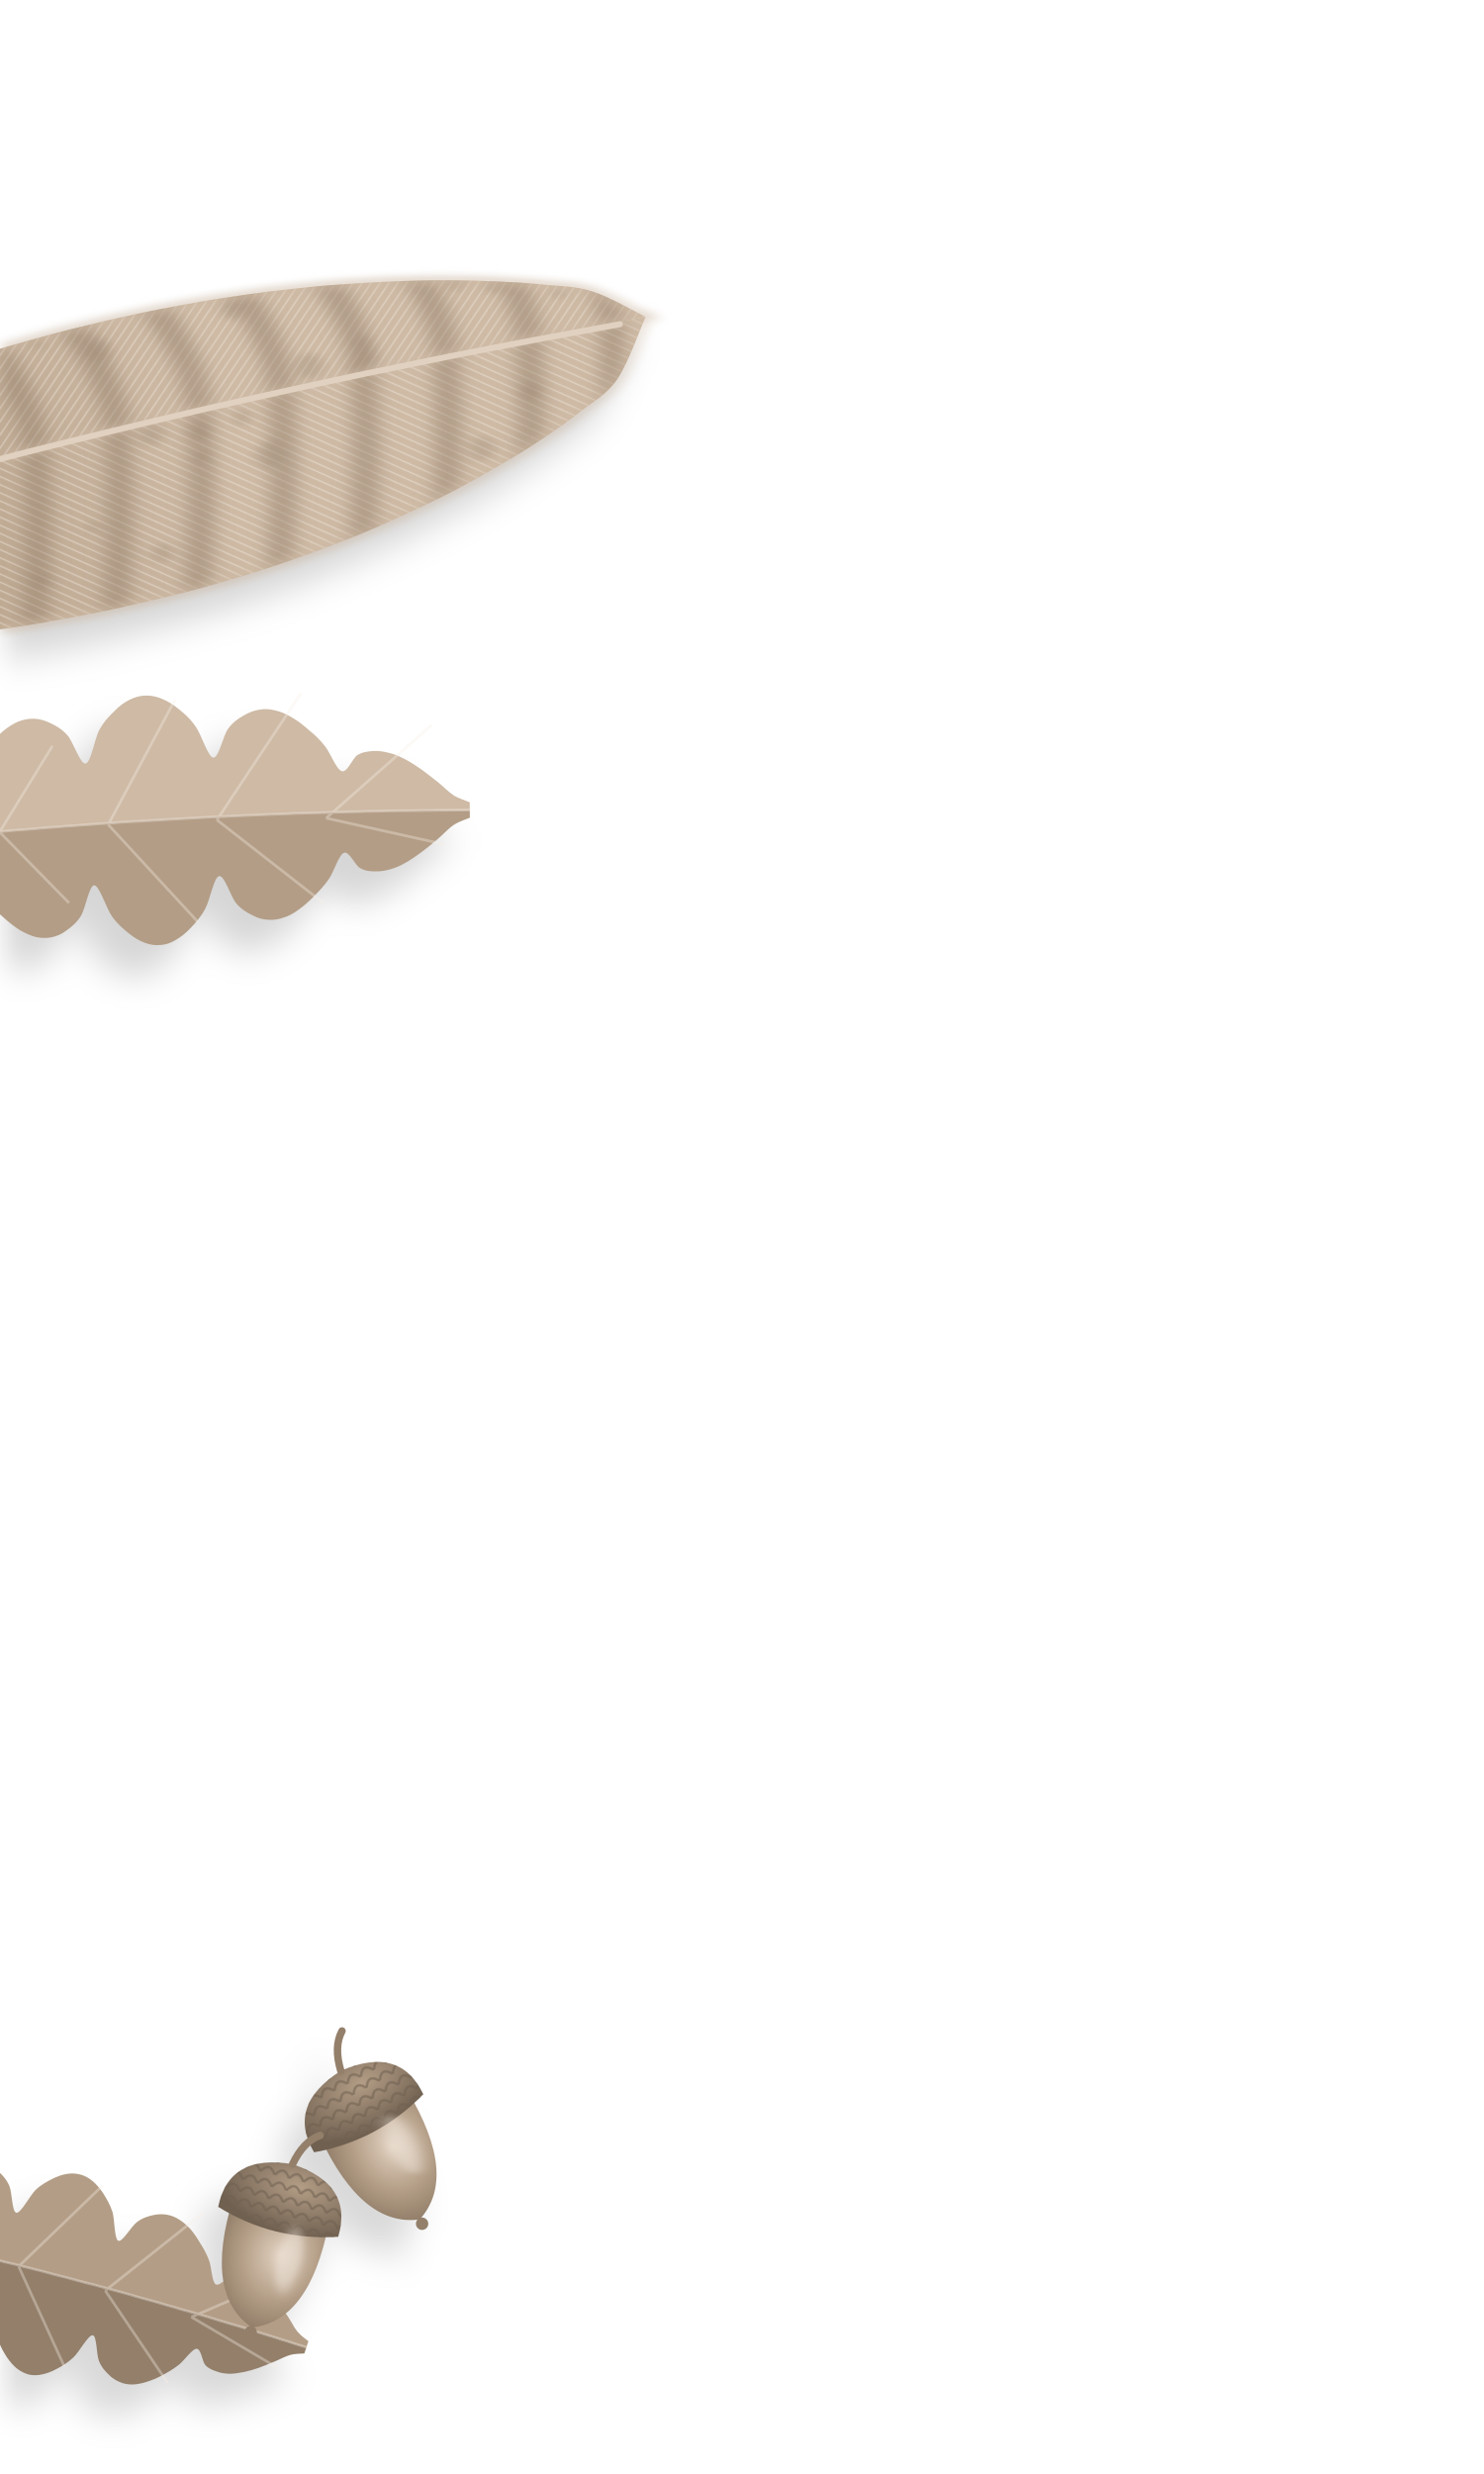
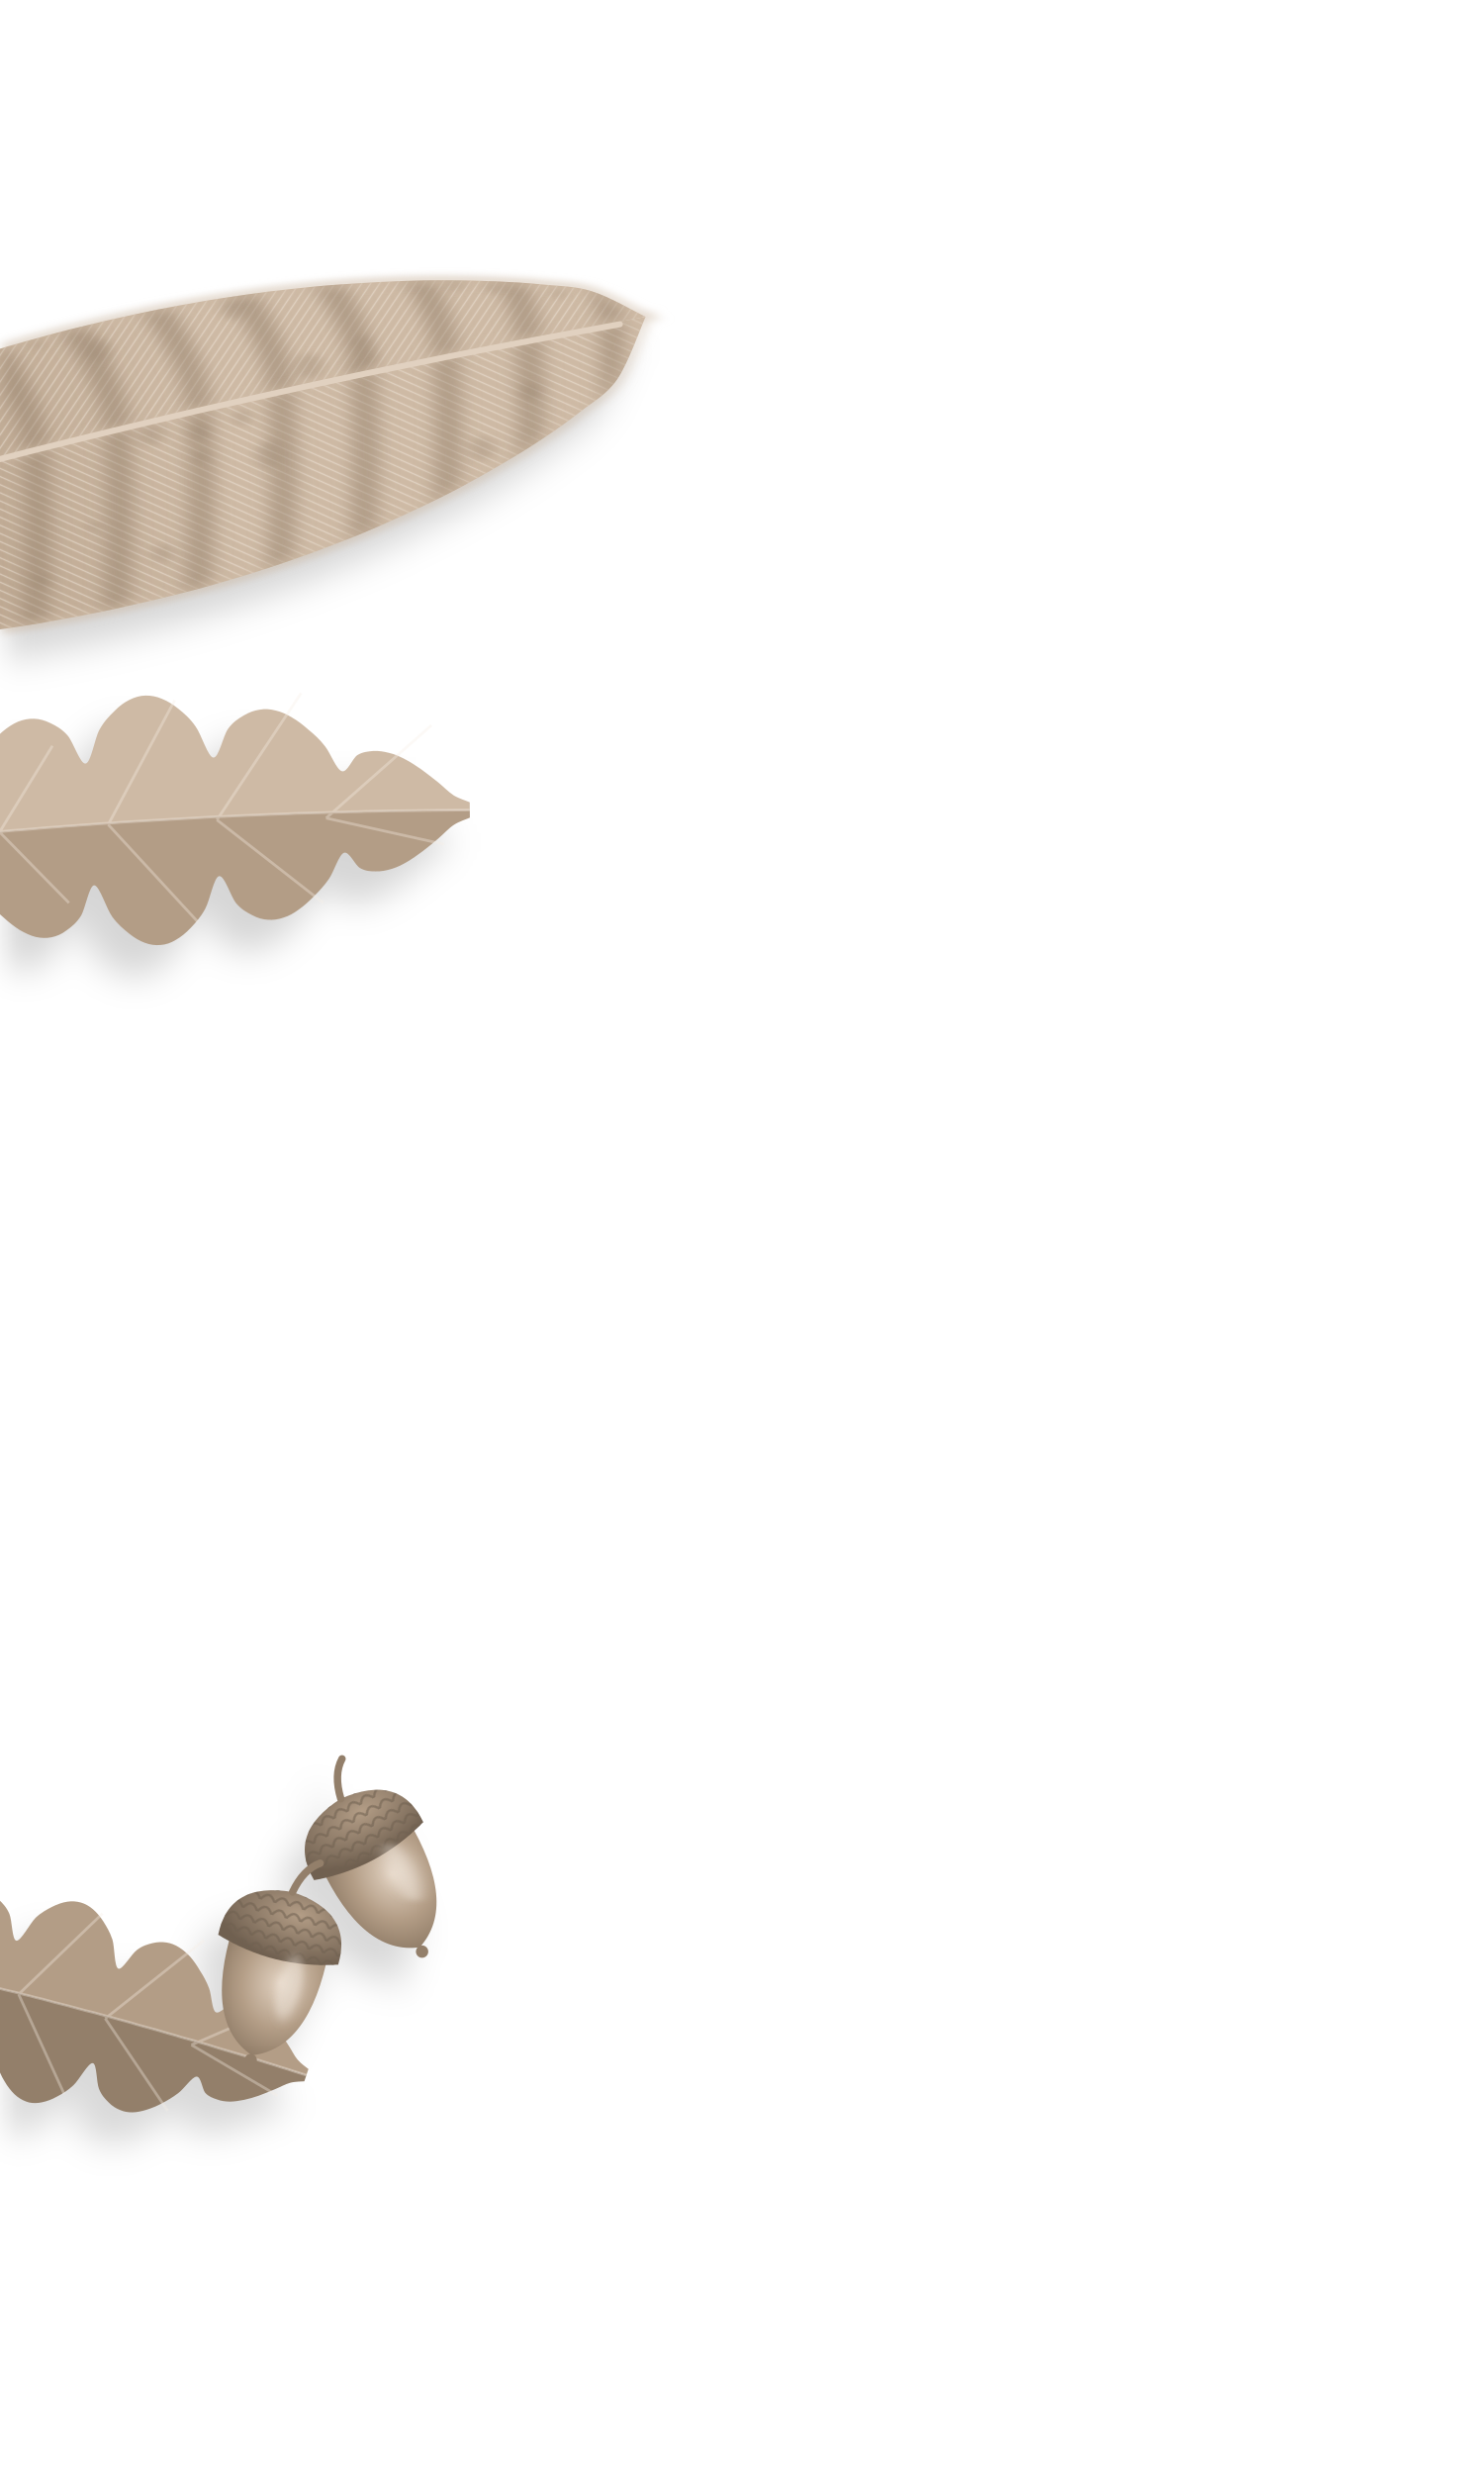
<svg xmlns="http://www.w3.org/2000/svg" viewBox="0 0 600 1000">
  <style>svg{background:#ece3d8}.f-hi{fill:#f7efe6}.f-1{fill:#e1d1c0}.f-2{fill:#cebaa5}.f-3{fill:#b39d86}.f-4{fill:#937f6a}.f-5{fill:#706050}.f-eye{fill:#7a5232}.k-hi{stroke:#f7efe6}.k-1{stroke:#e1d1c0}.k-2{stroke:#cebaa5}.k-3{stroke:#b39d86}.k-4{stroke:#937f6a}.k-5{stroke:#706050}.k-eye{stroke:#7a5232}.s-hi{stop-color:#f7efe6}.s-1{stop-color:#e1d1c0}.s-2{stop-color:#cebaa5}.s-3{stop-color:#b39d86}.s-4{stop-color:#937f6a}.s-5{stop-color:#706050}.s-eye{stop-color:#7a5232}</style>
  <defs>
    <clipPath id="brown-2-vane">
      <path d="M0 -34.2C3 -34.5 12 -35.6 18 -36.2C24 -36.9 30 -37.5 36 -38C42 -38.5 48 -39 54 -39.4C60 -39.9 66 -40.2 72 -40.5C78 -40.8 84 -41.1 90 -41.2C96 -41.4 102 -41.5 108 -41.6C114 -41.6 120 -41.6 126 -41.5C132 -41.4 138 -41.2 144 -40.9C150 -40.7 156 -40.3 162 -39.9C168 -39.5 174 -39 180 -38.4C186 -37.8 192 -37.2 198 -36.4C204 -35.6 210 -34.8 216 -33.9C222 -32.9 228 -31.9 234 -30.8C240 -29.7 246 -28.4 252 -27.1C258 -25.8 264 -24.4 270 -22.9C276 -21.4 282 -19.8 288 -18C294 -16.3 300 -14.4 306 -12.4C312 -10.4 318 -8.3 324 -5.9C330 -3.5 336 -1.9 342 2.1C348 6 357 15.3 360 18L360 18C357 17.7 348 16.8 342 16.2C336 15.7 330 15.1 324 14.6C318 14 312 13.5 306 13C300 12.5 294 12 288 11.5C282 11 276 10.6 270 10.1C264 9.7 258 9.2 252 8.8C246 8.4 240 8 234 7.6C228 7.2 222 6.8 216 6.5C210 6.1 204 5.8 198 5.4C192 5.1 186 4.8 180 4.5C174 4.2 168 3.9 162 3.6C156 3.4 150 3.1 144 2.9C138 2.6 132 2.4 126 2.2C120 2 114 1.8 108 1.6C102 1.4 96 1.3 90 1.1C84 1 78 0.8 72 0.7C66 0.6 60 0.5 54 0.4C48 0.3 42 0.2 36 0.2C30 0.1 24 0.1 18 0C12 0 3 0 0 0ZM0 55.1C3 55.7 12 57.4 18 58.6C24 59.7 30 60.7 36 61.8C42 62.8 48 63.8 54 64.7C60 65.6 66 66.4 72 67.2C78 68 84 68.8 90 69.5C96 70.1 102 70.7 108 71.3C114 71.8 120 72.3 126 72.6C132 73 138 73.3 144 73.5C150 73.7 156 73.9 162 73.9C168 73.9 174 73.9 180 73.7C186 73.5 192 73.3 198 72.9C204 72.6 210 72.1 216 71.5C222 71 228 70.3 234 69.5C240 68.7 246 67.8 252 66.8C258 65.8 264 64.7 270 63.4C276 62.1 282 60.7 288 59.1C294 57.6 300 55.9 306 54C312 52.1 318 50.1 324 47.6C330 45.1 336 44 342 39.1C348 34.2 357 21.5 360 18L360 18C357 17.7 348 16.8 342 16.2C336 15.7 330 15.1 324 14.6C318 14 312 13.5 306 13C300 12.5 294 12 288 11.5C282 11 276 10.6 270 10.1C264 9.7 258 9.2 252 8.8C246 8.4 240 8 234 7.6C228 7.2 222 6.8 216 6.5C210 6.1 204 5.8 198 5.4C192 5.1 186 4.8 180 4.5C174 4.2 168 3.9 162 3.6C156 3.4 150 3.1 144 2.9C138 2.6 132 2.4 126 2.2C120 2 114 1.8 108 1.6C102 1.4 96 1.3 90 1.1C84 1 78 0.8 72 0.7C66 0.6 60 0.5 54 0.4C48 0.3 42 0.2 36 0.2C30 0.1 24 0.1 18 0C12 0 3 0 0 0Z" />
    </clipPath>
    <linearGradient id="brown-2-fb" x1="0" y1="0" x2="1" y2="0">
      <stop offset="0" class="s-3" />
      <stop offset="0.5" class="s-2" />
      <stop offset="1" class="s-2" />
    </linearGradient>
    <pattern id="brown-2-ft" width="3" height="40" patternUnits="userSpaceOnUse" patternTransform="rotate(50)">
      <path d="M1.5 0V40" class="k-hi" stroke-width="0.6" opacity=".4" />
    </pattern>
    <pattern id="brown-2-fb2" width="3" height="40" patternUnits="userSpaceOnUse" patternTransform="rotate(-50)">
      <path d="M1.5 0V40" class="k-hi" stroke-width="0.6" opacity=".4" />
    </pattern>
    <filter id="brown-2-soft3" x="-50%" y="-50%" width="200%" height="200%">
      <feGaussianBlur stdDeviation="3" />
    </filter>
    <filter id="brown-2-soft2" x="-50%" y="-50%" width="200%" height="200%">
      <feGaussianBlur stdDeviation="2" />
    </filter>
    <g id="brown-2-i1">
      <g transform="translate(-90 210) rotate(-16)">
        <path d="M0 -34.2C3 -34.5 12 -35.6 18 -36.2C24 -36.9 30 -37.5 36 -38C42 -38.5 48 -39 54 -39.4C60 -39.9 66 -40.2 72 -40.5C78 -40.8 84 -41.1 90 -41.2C96 -41.4 102 -41.5 108 -41.6C114 -41.6 120 -41.6 126 -41.5C132 -41.4 138 -41.2 144 -40.9C150 -40.7 156 -40.3 162 -39.9C168 -39.5 174 -39 180 -38.4C186 -37.8 192 -37.2 198 -36.4C204 -35.6 210 -34.8 216 -33.9C222 -32.9 228 -31.9 234 -30.8C240 -29.7 246 -28.4 252 -27.1C258 -25.8 264 -24.4 270 -22.9C276 -21.4 282 -19.8 288 -18C294 -16.3 300 -14.4 306 -12.4C312 -10.4 318 -8.3 324 -5.9C330 -3.5 336 -1.9 342 2.1C348 6 357 15.3 360 18L360 18C357 17.7 348 16.8 342 16.2C336 15.7 330 15.1 324 14.6C318 14 312 13.5 306 13C300 12.5 294 12 288 11.5C282 11 276 10.6 270 10.1C264 9.7 258 9.2 252 8.8C246 8.4 240 8 234 7.6C228 7.2 222 6.8 216 6.5C210 6.1 204 5.8 198 5.4C192 5.1 186 4.8 180 4.5C174 4.2 168 3.9 162 3.6C156 3.4 150 3.1 144 2.9C138 2.6 132 2.4 126 2.2C120 2 114 1.8 108 1.6C102 1.4 96 1.3 90 1.1C84 1 78 0.8 72 0.7C66 0.6 60 0.5 54 0.4C48 0.3 42 0.2 36 0.2C30 0.1 24 0.1 18 0C12 0 3 0 0 0Z" fill="url(#brown-2-fb)" />
        <path d="M0 55.1C3 55.7 12 57.4 18 58.6C24 59.7 30 60.7 36 61.8C42 62.8 48 63.8 54 64.7C60 65.6 66 66.4 72 67.2C78 68 84 68.8 90 69.5C96 70.1 102 70.7 108 71.3C114 71.8 120 72.3 126 72.6C132 73 138 73.3 144 73.5C150 73.7 156 73.9 162 73.9C168 73.9 174 73.9 180 73.7C186 73.5 192 73.3 198 72.9C204 72.6 210 72.1 216 71.5C222 71 228 70.3 234 69.5C240 68.7 246 67.8 252 66.8C258 65.8 264 64.7 270 63.4C276 62.1 282 60.7 288 59.1C294 57.6 300 55.9 306 54C312 52.1 318 50.1 324 47.6C330 45.1 336 44 342 39.1C348 34.2 357 21.5 360 18L360 18C357 17.7 348 16.8 342 16.2C336 15.7 330 15.1 324 14.6C318 14 312 13.5 306 13C300 12.5 294 12 288 11.5C282 11 276 10.6 270 10.1C264 9.7 258 9.2 252 8.8C246 8.4 240 8 234 7.6C228 7.2 222 6.8 216 6.5C210 6.1 204 5.8 198 5.4C192 5.1 186 4.8 180 4.5C174 4.2 168 3.9 162 3.6C156 3.4 150 3.1 144 2.9C138 2.6 132 2.4 126 2.2C120 2 114 1.8 108 1.6C102 1.4 96 1.3 90 1.1C84 1 78 0.8 72 0.7C66 0.6 60 0.5 54 0.4C48 0.3 42 0.2 36 0.2C30 0.1 24 0.1 18 0C12 0 3 0 0 0Z" fill="url(#brown-2-fb)" />
        <path d="M0 -34.2C3 -34.5 12 -35.6 18 -36.2C24 -36.9 30 -37.5 36 -38C42 -38.5 48 -39 54 -39.4C60 -39.9 66 -40.2 72 -40.5C78 -40.8 84 -41.1 90 -41.2C96 -41.4 102 -41.5 108 -41.6C114 -41.6 120 -41.6 126 -41.5C132 -41.4 138 -41.2 144 -40.9C150 -40.7 156 -40.3 162 -39.9C168 -39.5 174 -39 180 -38.4C186 -37.8 192 -37.2 198 -36.4C204 -35.6 210 -34.8 216 -33.9C222 -32.9 228 -31.9 234 -30.8C240 -29.7 246 -28.4 252 -27.1C258 -25.8 264 -24.4 270 -22.9C276 -21.4 282 -19.8 288 -18C294 -16.3 300 -14.4 306 -12.4C312 -10.4 318 -8.3 324 -5.9C330 -3.5 336 -1.9 342 2.1C348 6 357 15.3 360 18L360 18C357 17.7 348 16.8 342 16.2C336 15.7 330 15.1 324 14.6C318 14 312 13.5 306 13C300 12.5 294 12 288 11.5C282 11 276 10.6 270 10.1C264 9.7 258 9.2 252 8.8C246 8.4 240 8 234 7.6C228 7.2 222 6.8 216 6.5C210 6.1 204 5.8 198 5.4C192 5.1 186 4.8 180 4.5C174 4.2 168 3.9 162 3.6C156 3.4 150 3.1 144 2.9C138 2.6 132 2.4 126 2.2C120 2 114 1.8 108 1.6C102 1.4 96 1.3 90 1.1C84 1 78 0.8 72 0.7C66 0.6 60 0.5 54 0.4C48 0.3 42 0.2 36 0.2C30 0.1 24 0.1 18 0C12 0 3 0 0 0Z" fill="url(#brown-2-ft)" />
        <path d="M0 55.1C3 55.7 12 57.4 18 58.6C24 59.7 30 60.7 36 61.8C42 62.8 48 63.8 54 64.7C60 65.6 66 66.4 72 67.2C78 68 84 68.8 90 69.5C96 70.1 102 70.7 108 71.3C114 71.8 120 72.3 126 72.6C132 73 138 73.3 144 73.5C150 73.7 156 73.9 162 73.9C168 73.9 174 73.9 180 73.7C186 73.5 192 73.3 198 72.9C204 72.6 210 72.1 216 71.5C222 71 228 70.3 234 69.5C240 68.7 246 67.8 252 66.8C258 65.8 264 64.7 270 63.4C276 62.1 282 60.7 288 59.1C294 57.6 300 55.9 306 54C312 52.1 318 50.1 324 47.6C330 45.1 336 44 342 39.1C348 34.2 357 21.5 360 18L360 18C357 17.7 348 16.8 342 16.2C336 15.7 330 15.1 324 14.6C318 14 312 13.5 306 13C300 12.5 294 12 288 11.5C282 11 276 10.6 270 10.1C264 9.7 258 9.2 252 8.8C246 8.4 240 8 234 7.6C228 7.2 222 6.8 216 6.5C210 6.1 204 5.8 198 5.4C192 5.1 186 4.8 180 4.5C174 4.2 168 3.9 162 3.6C156 3.4 150 3.1 144 2.9C138 2.6 132 2.4 126 2.2C120 2 114 1.8 108 1.6C102 1.4 96 1.3 90 1.1C84 1 78 0.8 72 0.7C66 0.6 60 0.5 54 0.4C48 0.3 42 0.2 36 0.2C30 0.1 24 0.1 18 0C12 0 3 0 0 0Z" fill="url(#brown-2-fb2)" />
        <g clip-path="url(#brown-2-vane)">
          <path d="M20 -73.8Q46 -29.4 40 0.2T18 74.2M54 -73.2Q80 -28.8 74 0.8T52 74.8M88 -72.4Q114 -28 108 1.6T86 75.6M122 -71.2Q148 -26.8 142 2.8T120 76.8M156 -69.7Q182 -25.3 176 4.3T154 78.3M190 -67.9Q216 -23.5 210 6.1T188 80.1M224 -65.7Q250 -21.3 244 8.3T222 82.3M258 -63.3Q284 -18.9 278 10.7T256 84.7M292 -60.5Q318 -16.1 312 13.5T290 87.5M326 -57.4Q352 -13 346 16.6T324 90.6" class="k-4" fill="none" stroke-width="11" opacity=".5" filter="url(#brown-2-soft3)" />
          <g class="f-4" opacity=".3" filter="url(#brown-2-soft2)">
            <circle cx="248" cy="-4" r="2.3" />
            <circle cx="70" cy="26" r="2.9" />
            <circle cx="174" cy="13" r="3.7" />
            <circle cx="64" cy="64" r="3.6" />
            <circle cx="304" cy="-11" r="3.1" />
            <circle cx="242" cy="7" r="3.4" />
            <circle cx="96" cy="53" r="3.1" />
            <circle cx="329" cy="-1" r="2.5" />
            <circle cx="24" cy="-12" r="2.7" />
            <circle cx="230" cy="73" r="5" />
            <circle cx="68" cy="63" r="5.3" />
            <circle cx="78" cy="-10" r="3.2" />
            <circle cx="192" cy="12" r="3.5" />
            <circle cx="68" cy="67" r="3.6" />
            <circle cx="198" cy="30" r="5.3" />
            <circle cx="77" cy="50" r="2.6" />
            <circle cx="307" cy="34" r="3.8" />
            <circle cx="122" cy="38" r="2.3" />
            <circle cx="98" cy="-26" r="2.2" />
            <circle cx="59" cy="-1" r="6" />
            <circle cx="64" cy="32" r="2.2" />
            <circle cx="155" cy="8" r="5.2" />
            <circle cx="80" cy="-24" r="4.4" />
            <circle cx="41" cy="57" r="4.5" />
            <circle cx="247" cy="2" r="4" />
            <circle cx="311" cy="-31" r="2.6" />
            <circle cx="120" cy="-40" r="2.7" />
            <circle cx="290" cy="-18" r="4.9" />
            <circle cx="20" cy="5" r="4.8" />
            <circle cx="46" cy="66" r="2.6" />
            <circle cx="200" cy="-31" r="4.2" />
            <circle cx="247" cy="-3" r="3.4" />
            <circle cx="43" cy="-26" r="3.8" />
            <circle cx="224" cy="0" r="5.5" />
            <circle cx="201" cy="26" r="2.3" />
            <circle cx="58" cy="51" r="5.8" />
            <circle cx="172" cy="23" r="2.7" />
            <circle cx="282" cy="51" r="5" />
            <circle cx="144" cy="-30" r="4.7" />
            <circle cx="146" cy="56" r="3.8" />
          </g>
        </g>
        <path d="M0 -34.2C3 -34.5 12 -35.6 18 -36.2C24 -36.9 30 -37.5 36 -38C42 -38.5 48 -39 54 -39.4C60 -39.9 66 -40.2 72 -40.5C78 -40.8 84 -41.1 90 -41.2C96 -41.4 102 -41.5 108 -41.6C114 -41.6 120 -41.6 126 -41.5C132 -41.4 138 -41.2 144 -40.9C150 -40.7 156 -40.3 162 -39.9C168 -39.5 174 -39 180 -38.4C186 -37.8 192 -37.2 198 -36.4C204 -35.6 210 -34.8 216 -33.9C222 -32.9 228 -31.9 234 -30.8C240 -29.7 246 -28.4 252 -27.1C258 -25.8 264 -24.4 270 -22.9C276 -21.4 282 -19.8 288 -18C294 -16.3 300 -14.4 306 -12.4C312 -10.4 318 -8.3 324 -5.9C330 -3.5 336 -1.9 342 2.1C348 6 357 15.3 360 18L360 18C357 17.7 348 16.8 342 16.2C336 15.7 330 15.1 324 14.6C318 14 312 13.5 306 13C300 12.5 294 12 288 11.5C282 11 276 10.6 270 10.1C264 9.7 258 9.2 252 8.8C246 8.4 240 8 234 7.6C228 7.2 222 6.8 216 6.5C210 6.1 204 5.8 198 5.4C192 5.1 186 4.8 180 4.5C174 4.2 168 3.9 162 3.6C156 3.4 150 3.1 144 2.9C138 2.6 132 2.4 126 2.2C120 2 114 1.8 108 1.6C102 1.4 96 1.3 90 1.1C84 1 78 0.8 72 0.7C66 0.6 60 0.5 54 0.4C48 0.3 42 0.2 36 0.2C30 0.1 24 0.1 18 0C12 0 3 0 0 0ZM0 55.1C3 55.7 12 57.4 18 58.6C24 59.7 30 60.7 36 61.8C42 62.8 48 63.8 54 64.7C60 65.6 66 66.4 72 67.2C78 68 84 68.8 90 69.5C96 70.1 102 70.7 108 71.3C114 71.8 120 72.3 126 72.6C132 73 138 73.3 144 73.5C150 73.7 156 73.9 162 73.9C168 73.9 174 73.9 180 73.7C186 73.5 192 73.3 198 72.9C204 72.6 210 72.1 216 71.5C222 71 228 70.3 234 69.5C240 68.7 246 67.8 252 66.8C258 65.8 264 64.7 270 63.4C276 62.1 282 60.7 288 59.1C294 57.6 300 55.9 306 54C312 52.1 318 50.1 324 47.6C330 45.1 336 44 342 39.1C348 34.2 357 21.5 360 18L360 18C357 17.7 348 16.8 342 16.2C336 15.7 330 15.1 324 14.6C318 14 312 13.5 306 13C300 12.5 294 12 288 11.5C282 11 276 10.6 270 10.1C264 9.7 258 9.2 252 8.8C246 8.4 240 8 234 7.6C228 7.2 222 6.8 216 6.5C210 6.1 204 5.8 198 5.4C192 5.1 186 4.8 180 4.5C174 4.2 168 3.9 162 3.6C156 3.4 150 3.1 144 2.9C138 2.6 132 2.4 126 2.2C120 2 114 1.8 108 1.6C102 1.4 96 1.3 90 1.1C84 1 78 0.8 72 0.7C66 0.6 60 0.5 54 0.4C48 0.3 42 0.2 36 0.2C30 0.1 24 0.1 18 0C12 0 3 0 0 0Z" class="k-2" fill="none" stroke-width="4" opacity=".5" filter="url(#brown-2-soft2)" />
        <path d="M0 0C5.8 0 23.3 0.1 34.9 0.2C46.6 0.3 58.2 0.5 69.8 0.7C81.5 1 93.1 1.3 104.8 1.6C116.4 2 128 2.4 139.7 2.9C151.3 3.4 163 3.9 174.6 4.5C186.2 5.1 197.9 5.8 209.5 6.5C221.2 7.2 232.8 8 244.4 8.8C256.1 9.7 267.7 10.6 279.4 11.5C291 12.5 302.6 13.5 314.3 14.6C325.9 15.7 343.4 17.4 349.2 18" class="k-1" fill="none" stroke-width="2.4" stroke-linecap="round" />
      </g>
    </g>
    <filter id="brown-2-sh0.16-7" x="-30%" y="-30%" width="160%" height="160%">
      <feColorMatrix values="0 0 0 0 0 0 0 0 0 0 0 0 0 0 0 0 0 0 0.16 0" />
      <feGaussianBlur stdDeviation="7" />
    </filter>
    <g id="brown-2-i2">
      <g transform="translate(-40 340) rotate(-6)">
        <path d="M0 0C1.1 -2.4 4.3 -11.4 6.4 -14.7C8.6 -18 10.7 -18.7 12.9 -19.7C15 -20.7 17.2 -21.3 19.3 -20.6C21.5 -20 23.6 -14.8 25.7 -15.8C27.9 -16.8 30.1 -23.5 32.3 -26.6C34.5 -29.7 36.7 -32 38.9 -34.2C41.1 -36.4 43.3 -38.3 45.5 -39.8C47.7 -41.3 49.9 -42.4 52.1 -43.1C54.3 -43.7 56.4 -43.9 58.6 -43.6C60.8 -43.3 62.9 -42.5 65.1 -41.1C67.2 -39.8 69.3 -38.4 71.4 -35.5C73.5 -32.5 75.3 -23.2 77.5 -23.4C79.7 -23.5 82.1 -32.9 84.4 -36.3C86.7 -39.6 88.9 -41.4 91.2 -43.2C93.4 -45.1 95.7 -46.4 97.9 -47.2C100.1 -48 102.3 -48.4 104.5 -48.2C106.6 -48 108.8 -47.4 110.9 -46.2C113 -45.1 115.1 -43.5 117.2 -41.4C119.3 -39.3 121.4 -37.1 123.3 -33.6C125.3 -30.1 127 -20.7 129.1 -20.4C131.3 -20 133.9 -28.7 136.2 -31.3C138.5 -33.9 140.8 -35 143 -36C145.3 -37.1 147.5 -37.6 149.7 -37.7C151.8 -37.9 154 -37.5 156.1 -36.7C158.2 -36 160.3 -34.8 162.4 -33.2C164.5 -31.7 166.5 -29.8 168.5 -27.6C170.6 -25.5 172.6 -23.3 174.5 -20.2C176.4 -17.2 178.1 -10.3 180.2 -9.5C182.3 -8.6 184.9 -14.1 187.1 -15.3C189.4 -16.4 191.5 -16.3 193.7 -16.3C195.8 -16.2 198 -15.6 200.1 -14.8C202.2 -14.1 204.2 -12.9 206.3 -11.5C208.3 -10.2 210.3 -8.5 212.3 -6.8C214.3 -5 216.3 -3 218.3 -1.1C220.3 0.9 222.2 3.4 224.2 5C226.2 6.5 229.3 7.8 230.3 8.4L230 11.5C228.9 11.4 225.7 11.1 223.6 10.9C221.5 10.7 219.4 10.5 217.2 10.3C215.1 10.1 213 9.9 210.8 9.7C208.7 9.5 206.6 9.3 204.4 9.1C202.3 8.9 200.2 8.7 198.1 8.5C195.9 8.3 193.8 8.2 191.7 8C189.5 7.8 187.4 7.6 185.3 7.5C183.1 7.3 181 7.1 178.9 7C176.8 6.8 174.6 6.6 172.5 6.5C170.4 6.3 168.2 6.2 166.1 6C164 5.8 161.9 5.7 159.7 5.5C157.6 5.4 155.5 5.3 153.3 5.1C151.2 5 149.1 4.8 146.9 4.7C144.8 4.6 142.7 4.4 140.6 4.3C138.4 4.2 136.3 4 134.2 3.9C132 3.8 129.9 3.7 127.8 3.5C125.6 3.4 123.5 3.3 121.4 3.2C119.3 3.1 117.1 3 115 2.9C112.9 2.8 110.7 2.7 108.6 2.6C106.5 2.5 104.4 2.4 102.2 2.3C100.1 2.2 98 2.1 95.8 2C93.7 1.9 91.6 1.8 89.4 1.7C87.3 1.7 85.2 1.6 83.1 1.5C80.9 1.4 78.8 1.3 76.7 1.3C74.5 1.2 72.4 1.1 70.3 1.1C68.1 1 66 0.9 63.9 0.9C61.8 0.8 59.6 0.8 57.5 0.7C55.4 0.7 53.2 0.6 51.1 0.6C49 0.5 46.9 0.5 44.7 0.4C42.6 0.4 40.5 0.4 38.3 0.3C36.2 0.3 34.1 0.3 31.9 0.2C29.8 0.2 27.7 0.2 25.6 0.1C23.4 0.1 21.3 0.1 19.2 0.1C17 0.1 14.9 0 12.8 0C10.6 0 8.5 0 6.4 0C4.3 0 1.1 0 0 0Z" class="f-2" />
        <path d="M0 0C1.1 0 4.3 0 6.4 0C8.5 0 10.6 0 12.8 0C14.9 0 17 0.1 19.2 0.1C21.3 0.1 23.4 0.1 25.6 0.1C27.7 0.2 29.8 0.2 31.9 0.2C34.1 0.3 36.2 0.3 38.3 0.3C40.5 0.4 42.6 0.4 44.7 0.4C46.9 0.5 49 0.5 51.1 0.6C53.2 0.6 55.4 0.7 57.5 0.7C59.6 0.8 61.8 0.8 63.9 0.9C66 0.9 68.1 1 70.3 1.1C72.4 1.1 74.5 1.2 76.7 1.3C78.8 1.3 80.9 1.4 83.1 1.5C85.2 1.6 87.3 1.7 89.4 1.7C91.6 1.8 93.7 1.9 95.8 2C98 2.1 100.1 2.2 102.2 2.3C104.4 2.4 106.5 2.5 108.6 2.6C110.7 2.7 112.9 2.8 115 2.9C117.1 3 119.3 3.1 121.4 3.2C123.5 3.3 125.6 3.4 127.8 3.5C129.9 3.7 132 3.8 134.2 3.9C136.3 4 138.4 4.2 140.6 4.3C142.7 4.4 144.8 4.6 146.9 4.7C149.1 4.8 151.2 5 153.3 5.1C155.5 5.3 157.6 5.4 159.7 5.5C161.9 5.7 164 5.8 166.1 6C168.2 6.2 170.4 6.3 172.5 6.5C174.6 6.6 176.8 6.8 178.9 7C181 7.1 183.1 7.3 185.3 7.5C187.4 7.6 189.5 7.8 191.7 8C193.8 8.2 195.9 8.3 198.1 8.5C200.2 8.7 202.3 8.9 204.4 9.1C206.6 9.3 208.7 9.5 210.8 9.7C213 9.9 215.1 10.1 217.2 10.3C219.4 10.5 221.5 10.7 223.6 10.9C225.7 11.1 228.9 11.4 230 11.5L229.7 14.6C228.6 15 225.3 15.6 223 16.8C220.8 17.9 218.4 20.1 216.2 21.6C213.9 23.2 211.6 24.7 209.3 26.1C207.1 27.4 204.8 28.7 202.6 29.7C200.4 30.7 198.2 31.5 196 31.9C193.9 32.3 191.7 32.5 189.6 32.2C187.5 32 185.5 31.7 183.4 30.2C181.4 28.7 179.8 22.9 177.6 23.4C175.5 23.9 172.8 30.5 170.5 33.2C168.2 35.9 165.9 37.8 163.7 39.6C161.4 41.5 159.2 43.1 157 44.3C154.8 45.6 152.7 46.5 150.5 46.9C148.4 47.4 146.3 47.5 144.2 47.1C142.2 46.8 140.1 46 138.1 44.6C136.1 43.3 134.1 42 132.1 39.1C130.2 36.2 128.6 27.3 126.4 27.5C124.3 27.6 121.7 36.8 119.4 40.1C117.2 43.3 115 45.2 112.8 47.1C110.6 49 108.4 50.4 106.3 51.3C104.2 52.3 102.1 52.8 100 52.7C97.9 52.7 95.8 52.2 93.8 51.2C91.7 50.2 89.7 48.7 87.7 46.7C85.7 44.7 83.7 42.7 81.7 39.3C79.7 35.8 77.9 26.2 75.8 25.9C73.8 25.7 71.3 34.8 69.2 37.6C67 40.4 64.8 41.7 62.7 42.9C60.6 44.2 58.5 44.8 56.4 45C54.3 45.2 52.2 44.9 50.1 44.2C48.1 43.5 46 42.2 43.9 40.7C41.9 39.1 39.8 37.1 37.8 34.8C35.7 32.6 33.6 30.2 31.6 27C29.5 23.9 27.5 17.1 25.4 16.1C23.3 15 21.1 20.2 19 20.8C16.9 21.4 14.8 20.8 12.7 19.7C10.6 18.7 8.5 18 6.3 14.7C4.2 11.4 1.1 2.5 0 0Z" class="f-3" />
        <path d="M0 0C1.1 0 4.3 0 6.4 0C8.5 0 10.6 0 12.8 0C14.9 0 17 0.1 19.2 0.1C21.3 0.1 23.4 0.1 25.6 0.1C27.7 0.2 29.8 0.2 31.9 0.2C34.1 0.3 36.2 0.3 38.3 0.3C40.5 0.4 42.6 0.4 44.7 0.4C46.9 0.5 49 0.5 51.1 0.6C53.2 0.6 55.4 0.7 57.5 0.7C59.6 0.8 61.8 0.8 63.9 0.9C66 0.9 68.1 1 70.3 1.1C72.4 1.1 74.5 1.2 76.7 1.3C78.8 1.3 80.9 1.4 83.1 1.5C85.2 1.6 87.3 1.7 89.4 1.7C91.6 1.8 93.7 1.9 95.8 2C98 2.1 100.1 2.2 102.2 2.3C104.4 2.4 106.5 2.5 108.6 2.6C110.7 2.7 112.9 2.8 115 2.9C117.1 3 119.3 3.1 121.4 3.2C123.5 3.3 125.6 3.4 127.8 3.5C129.9 3.7 132 3.8 134.2 3.9C136.3 4 138.4 4.2 140.6 4.3C142.7 4.4 144.8 4.6 146.9 4.7C149.1 4.8 151.2 5 153.3 5.1C155.5 5.3 157.6 5.4 159.7 5.5C161.9 5.7 164 5.8 166.1 6C168.2 6.2 170.4 6.3 172.5 6.5C174.6 6.6 176.8 6.8 178.9 7C181 7.1 183.1 7.3 185.3 7.5C187.4 7.6 189.5 7.8 191.7 8C193.8 8.2 195.9 8.3 198.1 8.5C200.2 8.7 202.3 8.9 204.4 9.1C206.6 9.3 208.7 9.5 210.8 9.7C213 9.9 215.1 10.1 217.2 10.3C219.4 10.5 221.5 10.7 223.6 10.9C225.7 11.1 228.9 11.4 230 11.5M40 0.5L64.9 -31.9M40 0.5L64.9 31.9M84 2.1L116 -45.1M84 2.1L116 45.1M127.9 4.8L167.1 -42.6M127.9 4.8L167.1 42.6M171.9 8.7L218.2 -24.2M171.9 8.7L218.2 24.2" class="k-hi" fill="none" stroke-width="1.1" opacity=".35" />
      </g>
      <path d="M-299.6 382.6C-296.3 382.1 -286.3 380.6 -279.7 379.7C-273.1 378.7 -266.6 377.7 -260 376.8C-253.5 375.8 -247 374.8 -240.6 373.9C-234.1 372.9 -227.7 371.9 -221.3 371C-214.9 370 -208.5 369 -202.2 368.1C-195.9 367.1 -189.6 366.1 -183.3 365.2C-177.1 364.2 -170.8 363.2 -164.7 362.3C-158.5 361.3 -152.3 360.3 -146.2 359.4C-140.1 358.4 -134 357.4 -127.9 356.5C-121.9 355.5 -115.8 354.5 -109.9 353.6C-103.9 352.6 -97.9 351.6 -92 350.7C-86.1 349.7 -80.2 348.7 -74.4 347.8C-68.5 346.8 -62.7 345.8 -56.9 344.9C-51.1 343.9 -42.5 342.5 -39.7 342L-40.3 338C-43.2 338.5 -51.8 339.9 -57.6 340.8C-63.4 341.8 -69.2 342.7 -75 343.7C-80.9 344.6 -86.8 345.5 -92.7 346.5C-98.6 347.4 -104.6 348.3 -110.5 349.3C-116.5 350.2 -122.6 351.2 -128.6 352.1C-134.7 353 -140.8 354 -146.9 354.9C-153 355.9 -159.2 356.8 -165.3 357.7C-171.5 358.7 -177.8 359.6 -184 360.5C-190.3 361.5 -196.6 362.4 -202.9 363.4C-209.2 364.3 -215.6 365.2 -222 366.2C-228.4 367.1 -234.8 368 -241.3 369C-247.7 369.9 -254.2 370.9 -260.8 371.8C-267.3 372.7 -273.9 373.7 -280.5 374.6C-287.1 375.6 -297.1 377 -300.4 377.4Z" class="f-4" />
    </g>
    <radialGradient id="brown-2-nut" cx="0.6" cy="0.35" r="0.65" fx="0.6" fy="0.35">
      <stop offset="0" class="s-1" />
      <stop offset="0.6" class="s-3" />
      <stop offset="1" class="s-4" />
    </radialGradient>
    <radialGradient id="brown-2-cup" cx="0.6" cy="0.3" r="0.7" fx="0.6" fy="0.3">
      <stop offset="0" class="s-3" />
      <stop offset="1" class="s-5" />
    </radialGradient>
    <pattern id="brown-2-scl" width="6" height="5" patternUnits="userSpaceOnUse">
      <path d="M0 5Q3 0 6 5" class="k-5" fill="none" stroke-width="1" opacity=".55" />
    </pattern>
    <g id="brown-2-i3">
-       <g transform="translate(-60 900) rotate(12)">
+       <g transform="translate(-60 790) rotate(12)">
        <path d="M0 0C0.9 -2 3.5 -9.4 5.3 -12.1C7.1 -14.8 8.9 -15.4 10.6 -16.3C12.4 -17.1 14.2 -17.6 16 -17.1C17.7 -16.5 19.5 -12.2 21.3 -13C23 -13.8 24.9 -19.4 26.7 -22C28.5 -24.5 30.3 -26.4 32.1 -28.2C34 -30.1 35.8 -31.7 37.6 -32.9C39.4 -34.1 41.2 -35 43 -35.6C44.8 -36.1 46.6 -36.3 48.4 -36C50.2 -35.7 52 -35.1 53.7 -34C55.5 -32.9 57.3 -31.7 59 -29.3C60.7 -26.8 62.2 -19.2 64 -19.3C65.8 -19.4 67.9 -27.2 69.7 -30C71.6 -32.7 73.5 -34.2 75.3 -35.7C77.2 -37.2 79 -38.3 80.9 -39C82.7 -39.7 84.5 -39.9 86.3 -39.8C88.1 -39.7 89.9 -39.1 91.6 -38.2C93.4 -37.2 95.1 -35.9 96.8 -34.2C98.5 -32.4 100.2 -30.7 101.9 -27.8C103.5 -24.9 104.9 -17.1 106.7 -16.8C108.4 -16.5 110.6 -23.7 112.5 -25.8C114.4 -28 116.3 -28.9 118.1 -29.8C120 -30.7 121.8 -31.1 123.6 -31.2C125.4 -31.3 127.2 -31 129 -30.3C130.7 -29.7 132.5 -28.7 134.2 -27.5C135.9 -26.2 137.6 -24.6 139.2 -22.8C140.9 -21.1 142.6 -19.2 144.2 -16.7C145.8 -14.2 147.1 -8.5 148.8 -7.8C150.6 -7.1 152.7 -11.7 154.6 -12.6C156.4 -13.6 158.2 -13.5 160 -13.4C161.8 -13.4 163.5 -12.9 165.3 -12.3C167 -11.6 168.7 -10.6 170.4 -9.5C172.1 -8.4 173.8 -7 175.4 -5.6C177.1 -4.2 178.7 -2.5 180.3 -0.9C182 0.7 183.5 2.8 185.2 4.1C186.9 5.4 189.4 6.5 190.3 6.9L190 9.5C189.1 9.4 186.5 9.2 184.7 9C183 8.8 181.2 8.6 179.4 8.5C177.7 8.3 175.9 8.1 174.2 8C172.4 7.8 170.6 7.7 168.9 7.5C167.1 7.3 165.4 7.2 163.6 7C161.9 6.9 160.1 6.7 158.3 6.6C156.6 6.5 154.8 6.3 153.1 6.2C151.3 6 149.5 5.9 147.8 5.7C146 5.6 144.3 5.5 142.5 5.3C140.7 5.2 139 5.1 137.2 5C135.5 4.8 133.7 4.7 131.9 4.6C130.2 4.5 128.4 4.3 126.7 4.2C124.9 4.1 123.1 4 121.4 3.9C119.6 3.8 117.9 3.7 116.1 3.5C114.4 3.4 112.6 3.3 110.8 3.2C109.1 3.1 107.3 3 105.6 2.9C103.8 2.8 102 2.7 100.3 2.6C98.5 2.6 96.8 2.5 95 2.4C93.2 2.3 91.5 2.2 89.7 2.1C88 2 86.2 2 84.4 1.9C82.7 1.8 80.9 1.7 79.2 1.6C77.4 1.6 75.6 1.5 73.9 1.4C72.1 1.4 70.4 1.3 68.6 1.2C66.9 1.2 65.1 1.1 63.3 1.1C61.6 1 59.8 0.9 58.1 0.9C56.3 0.8 54.5 0.8 52.8 0.7C51 0.7 49.3 0.6 47.5 0.6C45.7 0.5 44 0.5 42.2 0.5C40.5 0.4 38.7 0.4 36.9 0.4C35.2 0.3 33.4 0.3 31.7 0.3C29.9 0.2 28.1 0.2 26.4 0.2C24.6 0.2 22.9 0.1 21.1 0.1C19.4 0.1 17.6 0.1 15.8 0.1C14.1 0.1 12.3 0 10.6 0C8.8 0 7 0 5.3 0C3.5 0 0.9 0 0 0Z" class="f-3" />
        <path d="M0 0C0.9 0 3.5 0 5.3 0C7 0 8.8 0 10.6 0C12.3 0 14.1 0.1 15.8 0.1C17.6 0.1 19.4 0.1 21.1 0.1C22.9 0.1 24.6 0.2 26.4 0.2C28.1 0.2 29.9 0.2 31.7 0.3C33.4 0.3 35.2 0.3 36.9 0.4C38.7 0.4 40.5 0.4 42.2 0.5C44 0.5 45.7 0.5 47.5 0.6C49.3 0.6 51 0.7 52.8 0.7C54.5 0.8 56.3 0.8 58.1 0.9C59.8 0.9 61.6 1 63.3 1.1C65.1 1.1 66.9 1.2 68.6 1.2C70.4 1.3 72.1 1.4 73.9 1.4C75.6 1.5 77.4 1.6 79.2 1.6C80.9 1.7 82.7 1.8 84.4 1.9C86.2 2 88 2 89.7 2.1C91.5 2.2 93.2 2.3 95 2.4C96.8 2.5 98.5 2.6 100.3 2.6C102 2.7 103.8 2.8 105.6 2.9C107.3 3 109.1 3.1 110.8 3.2C112.6 3.3 114.4 3.4 116.1 3.5C117.9 3.7 119.6 3.8 121.4 3.9C123.1 4 124.9 4.1 126.7 4.2C128.4 4.3 130.2 4.5 131.9 4.6C133.7 4.7 135.5 4.8 137.2 5C139 5.1 140.7 5.2 142.5 5.3C144.3 5.5 146 5.6 147.8 5.7C149.5 5.9 151.3 6 153.1 6.2C154.8 6.3 156.6 6.5 158.3 6.6C160.1 6.7 161.9 6.9 163.6 7C165.4 7.2 167.1 7.3 168.9 7.5C170.6 7.7 172.4 7.8 174.2 8C175.9 8.1 177.7 8.3 179.4 8.5C181.2 8.6 183 8.8 184.7 9C186.5 9.2 189.1 9.4 190 9.5L189.7 12.1C188.8 12.4 186.1 12.9 184.2 13.9C182.4 14.8 180.4 16.6 178.6 17.8C176.7 19.1 174.8 20.4 172.9 21.6C171.1 22.7 169.2 23.7 167.4 24.5C165.5 25.3 163.7 26 161.9 26.4C160.2 26.7 158.4 26.9 156.7 26.6C154.9 26.4 153.2 26.2 151.5 25C149.9 23.7 148.5 18.9 146.7 19.3C144.9 19.7 142.8 25.2 140.8 27.4C138.9 29.6 137.1 31.2 135.2 32.8C133.4 34.3 131.5 35.6 129.7 36.6C127.9 37.6 126.1 38.4 124.4 38.8C122.6 39.2 120.9 39.3 119.1 38.9C117.4 38.6 115.7 38 114.1 36.9C112.4 35.8 110.7 34.7 109.1 32.3C107.5 29.9 106.2 22.5 104.5 22.7C102.7 22.8 100.6 30.4 98.7 33.1C96.8 35.8 95 37.4 93.2 38.9C91.4 40.5 89.6 41.6 87.8 42.4C86.1 43.2 84.3 43.6 82.6 43.6C80.9 43.5 79.2 43.1 77.5 42.3C75.8 41.5 74.1 40.2 72.4 38.6C70.8 36.9 69.1 35.3 67.5 32.4C65.9 29.6 64.4 21.7 62.7 21.4C60.9 21.2 58.9 28.7 57.1 31.1C55.3 33.4 53.6 34.4 51.8 35.5C50.1 36.5 48.3 37 46.6 37.2C44.9 37.4 43.1 37.1 41.4 36.5C39.7 35.9 38 34.9 36.3 33.6C34.6 32.3 32.9 30.6 31.2 28.8C29.5 26.9 27.8 24.9 26.1 22.3C24.4 19.8 22.7 14.1 21 13.3C19.2 12.4 17.4 16.7 15.7 17.2C13.9 17.7 12.2 17.2 10.5 16.3C8.7 15.5 7 14.9 5.2 12.1C3.5 9.4 0.9 2 0 0Z" class="f-4" />
        <path d="M0 0C0.9 0 3.5 0 5.3 0C7 0 8.8 0 10.6 0C12.3 0 14.1 0.1 15.8 0.1C17.6 0.1 19.4 0.1 21.1 0.1C22.9 0.1 24.6 0.2 26.4 0.2C28.1 0.2 29.9 0.2 31.7 0.3C33.4 0.3 35.2 0.3 36.9 0.4C38.7 0.4 40.5 0.4 42.2 0.5C44 0.5 45.7 0.5 47.5 0.6C49.3 0.6 51 0.7 52.8 0.7C54.5 0.8 56.3 0.8 58.1 0.9C59.8 0.9 61.6 1 63.3 1.1C65.1 1.1 66.9 1.2 68.6 1.2C70.4 1.3 72.1 1.4 73.9 1.4C75.6 1.5 77.4 1.6 79.2 1.6C80.9 1.7 82.7 1.8 84.4 1.9C86.2 2 88 2 89.7 2.1C91.5 2.2 93.2 2.3 95 2.4C96.8 2.5 98.5 2.6 100.3 2.6C102 2.7 103.8 2.8 105.6 2.9C107.3 3 109.1 3.1 110.8 3.2C112.6 3.3 114.4 3.4 116.1 3.5C117.9 3.7 119.6 3.8 121.4 3.9C123.1 4 124.9 4.1 126.7 4.2C128.4 4.3 130.2 4.5 131.9 4.6C133.7 4.7 135.5 4.8 137.2 5C139 5.1 140.7 5.2 142.5 5.3C144.3 5.5 146 5.6 147.8 5.7C149.5 5.9 151.3 6 153.1 6.2C154.8 6.3 156.6 6.5 158.3 6.6C160.1 6.7 161.9 6.9 163.6 7C165.4 7.2 167.1 7.3 168.9 7.5C170.6 7.7 172.4 7.8 174.2 8C175.9 8.1 177.7 8.3 179.4 8.5C181.2 8.6 183 8.8 184.7 9C186.5 9.2 189.1 9.4 190 9.5M33 0.4L53.6 -26.4M33 0.4L53.6 26.4M69.4 1.7L95.8 -37.3M69.4 1.7L95.8 37.3M105.7 4L138.1 -35.2M105.7 4L138.1 35.2M142 7.2L180.3 -20M142 7.2L180.3 20" class="k-hi" fill="none" stroke-width="1.1" opacity=".35" />
      </g>
-       <g transform="translate(150 860) rotate(-28)">
+       <g transform="translate(150 750) rotate(-28)">
        <path d="M-20 -6Q-22 34 0 42Q22 34 20 -6Z" fill="url(#brown-2-nut)" />
        <circle cx="0" cy="44" r="2.5" class="f-4" />
        <path d="M-25 -2Q-26 -24 0 -26Q26 -24 25 -2Q0 6 -25 -2Z" fill="url(#brown-2-cup)" />
        <path d="M-25 -2Q-26 -24 0 -26Q26 -24 25 -2Q0 6 -25 -2Z" fill="url(#brown-2-scl)" />
        <path d="M0 -26Q2 -36 8 -40" class="k-4" fill="none" stroke-width="3" stroke-linecap="round" />
        <ellipse cx="8" cy="12" rx="5" ry="13" class="f-hi" opacity=".45" filter="url(#brown-2-soft2)" />
      </g>
-       <g transform="translate(112 900) rotate(14)">
+       <g transform="translate(112 790) rotate(14)">
        <path d="M-20 -6Q-22 34 0 42Q22 34 20 -6Z" fill="url(#brown-2-nut)" />
        <circle cx="0" cy="44" r="2.5" class="f-4" />
        <path d="M-25 -2Q-26 -24 0 -26Q26 -24 25 -2Q0 6 -25 -2Z" fill="url(#brown-2-cup)" />
        <path d="M-25 -2Q-26 -24 0 -26Q26 -24 25 -2Q0 6 -25 -2Z" fill="url(#brown-2-scl)" />
        <path d="M0 -26Q2 -36 8 -40" class="k-4" fill="none" stroke-width="3" stroke-linecap="round" />
        <ellipse cx="8" cy="12" rx="5" ry="13" class="f-hi" opacity=".45" filter="url(#brown-2-soft2)" />
      </g>
    </g>
    <filter id="brown-2-sh0.15-7" x="-30%" y="-30%" width="160%" height="160%">
      <feColorMatrix values="0 0 0 0 0 0 0 0 0 0 0 0 0 0 0 0 0 0 0.15 0" />
      <feGaussianBlur stdDeviation="7" />
    </filter>
  </defs>
  <g class="wp-item" data-pivot="-220 200">
    <use href="#brown-2-i1" filter="url(#brown-2-sh0.16-7)" transform="translate(-9 13)" />
    <use href="#brown-2-i1" />
  </g>
  <g class="wp-item" data-pivot="-300 360">
    <use href="#brown-2-i2" filter="url(#brown-2-sh0.16-7)" transform="translate(-9 13)" />
    <use href="#brown-2-i2" />
  </g>
-   <g class="wp-item" data-pivot="-300 880">
+   <g class="wp-item" data-pivot="-300 770">
    <use href="#brown-2-i3" filter="url(#brown-2-sh0.15-7)" transform="translate(-9 13)" />
    <use href="#brown-2-i3" />
  </g>
</svg>
